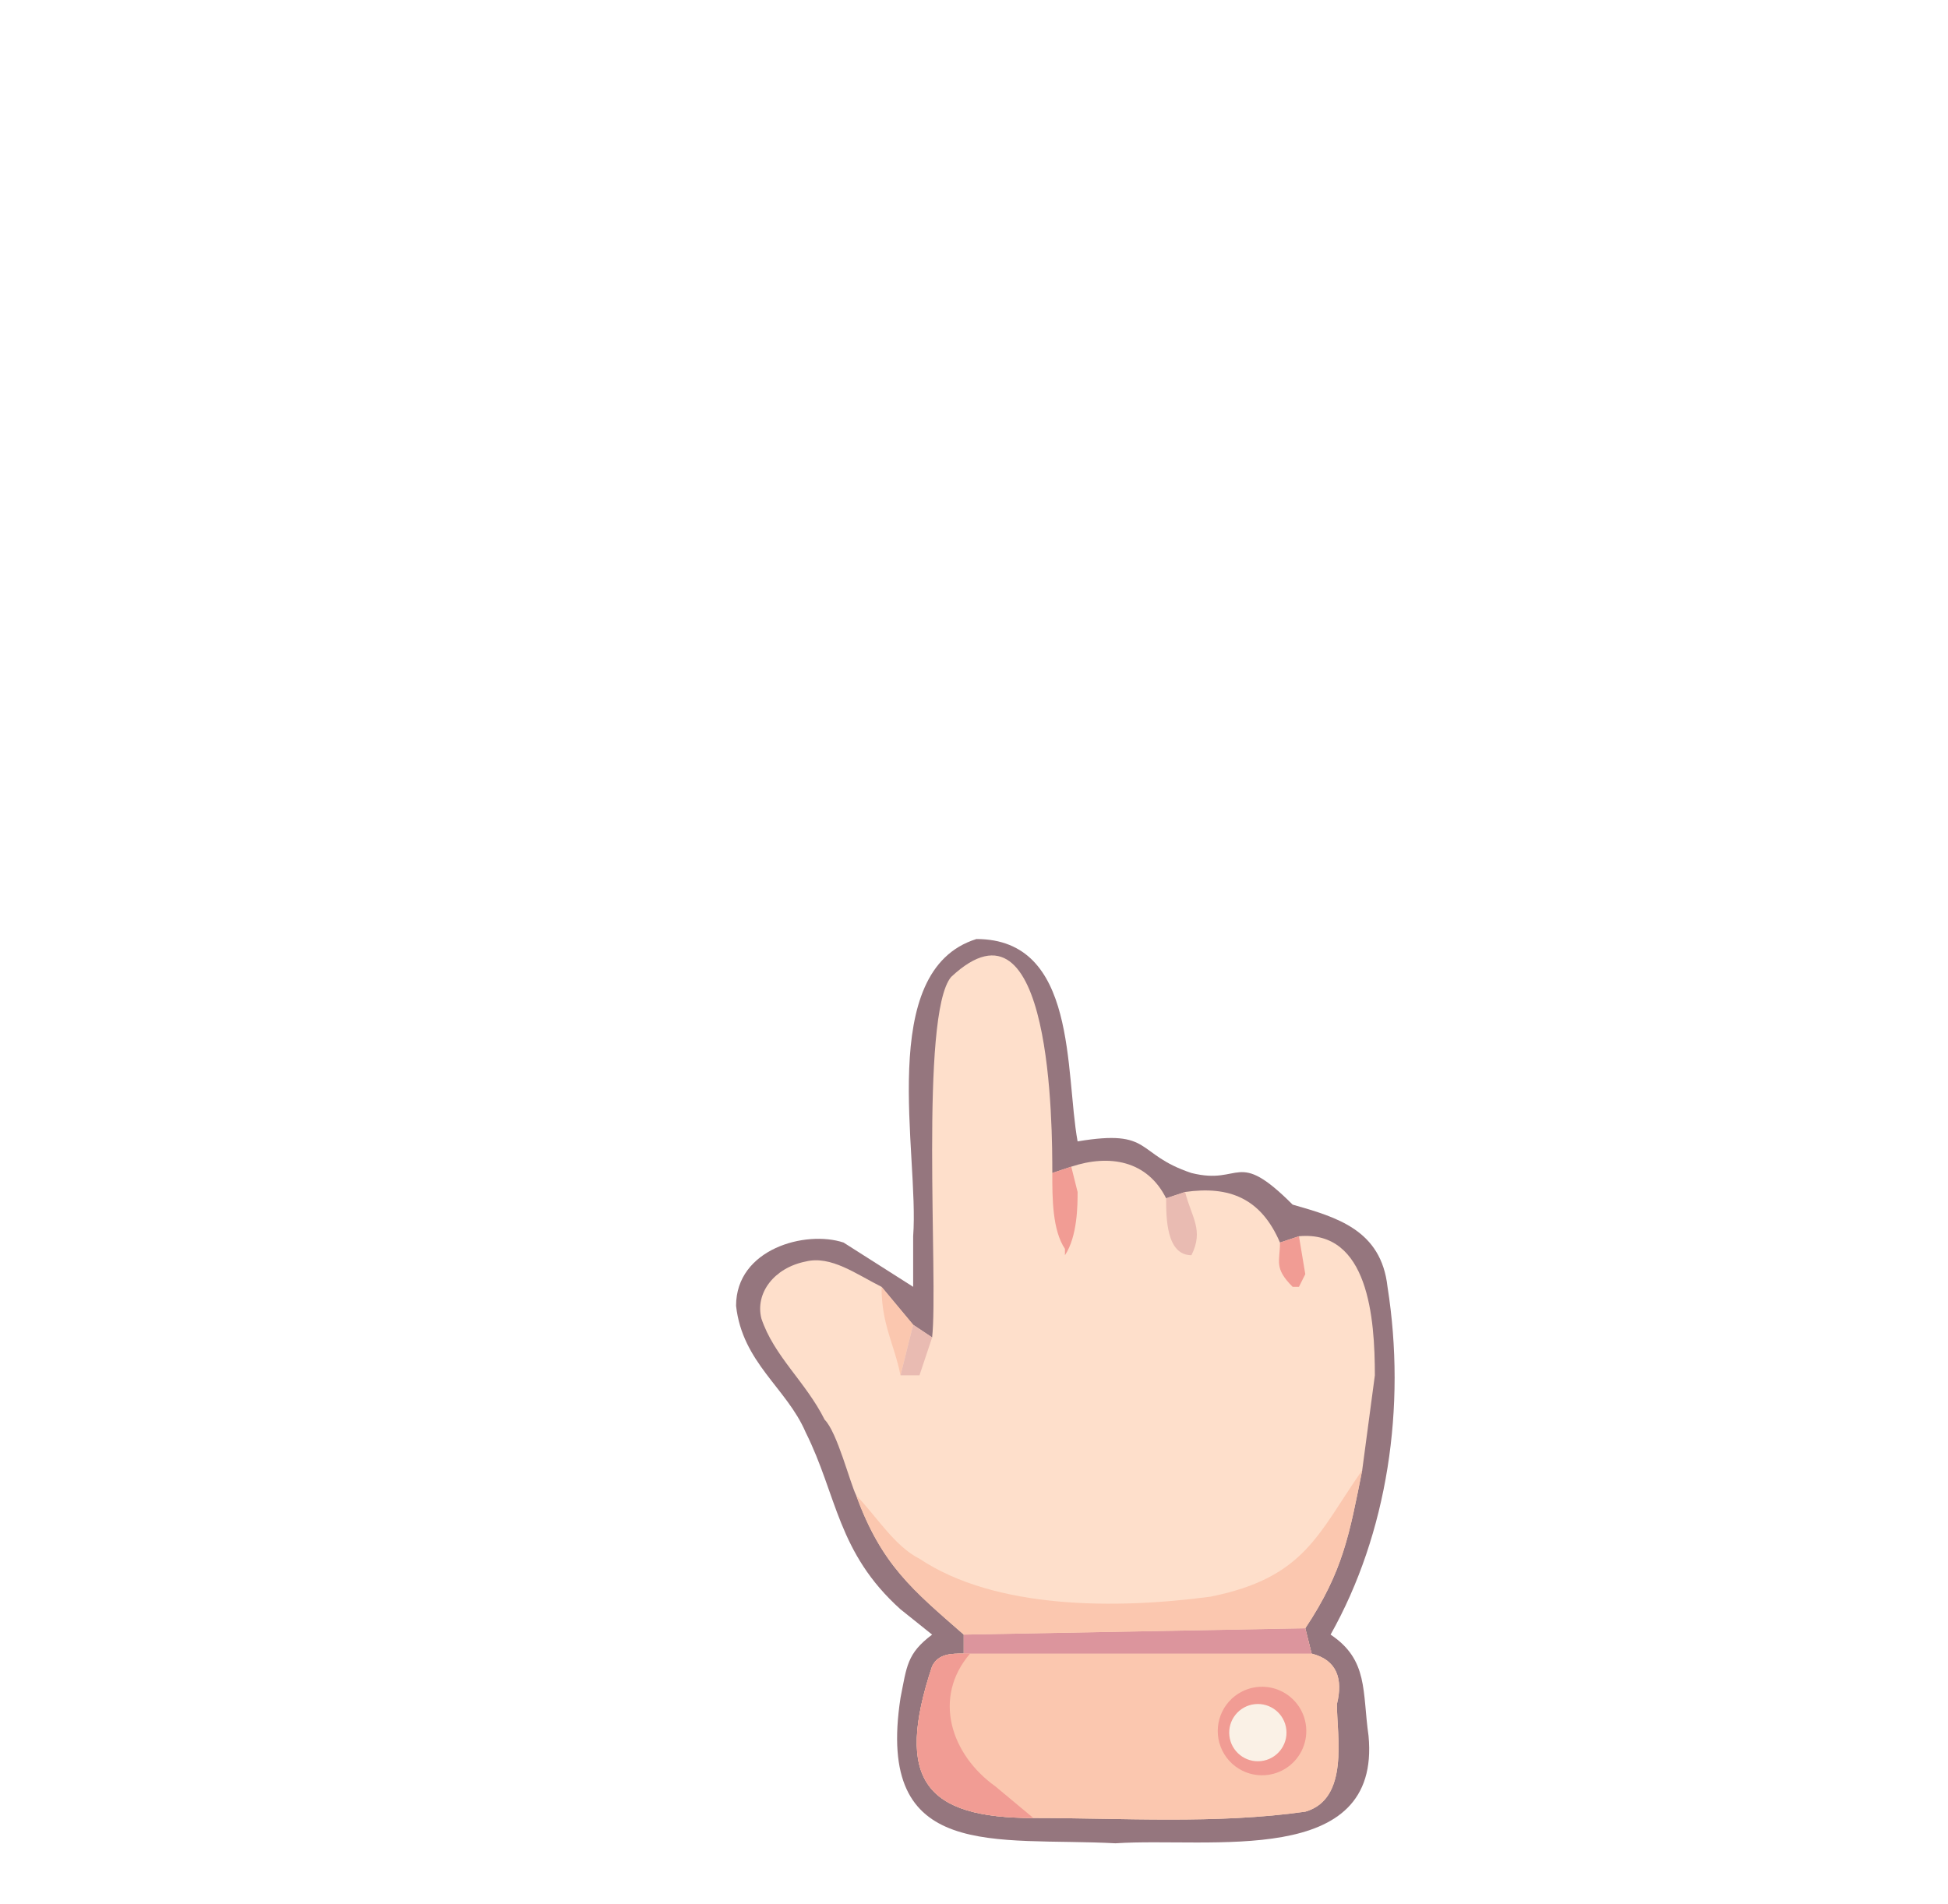
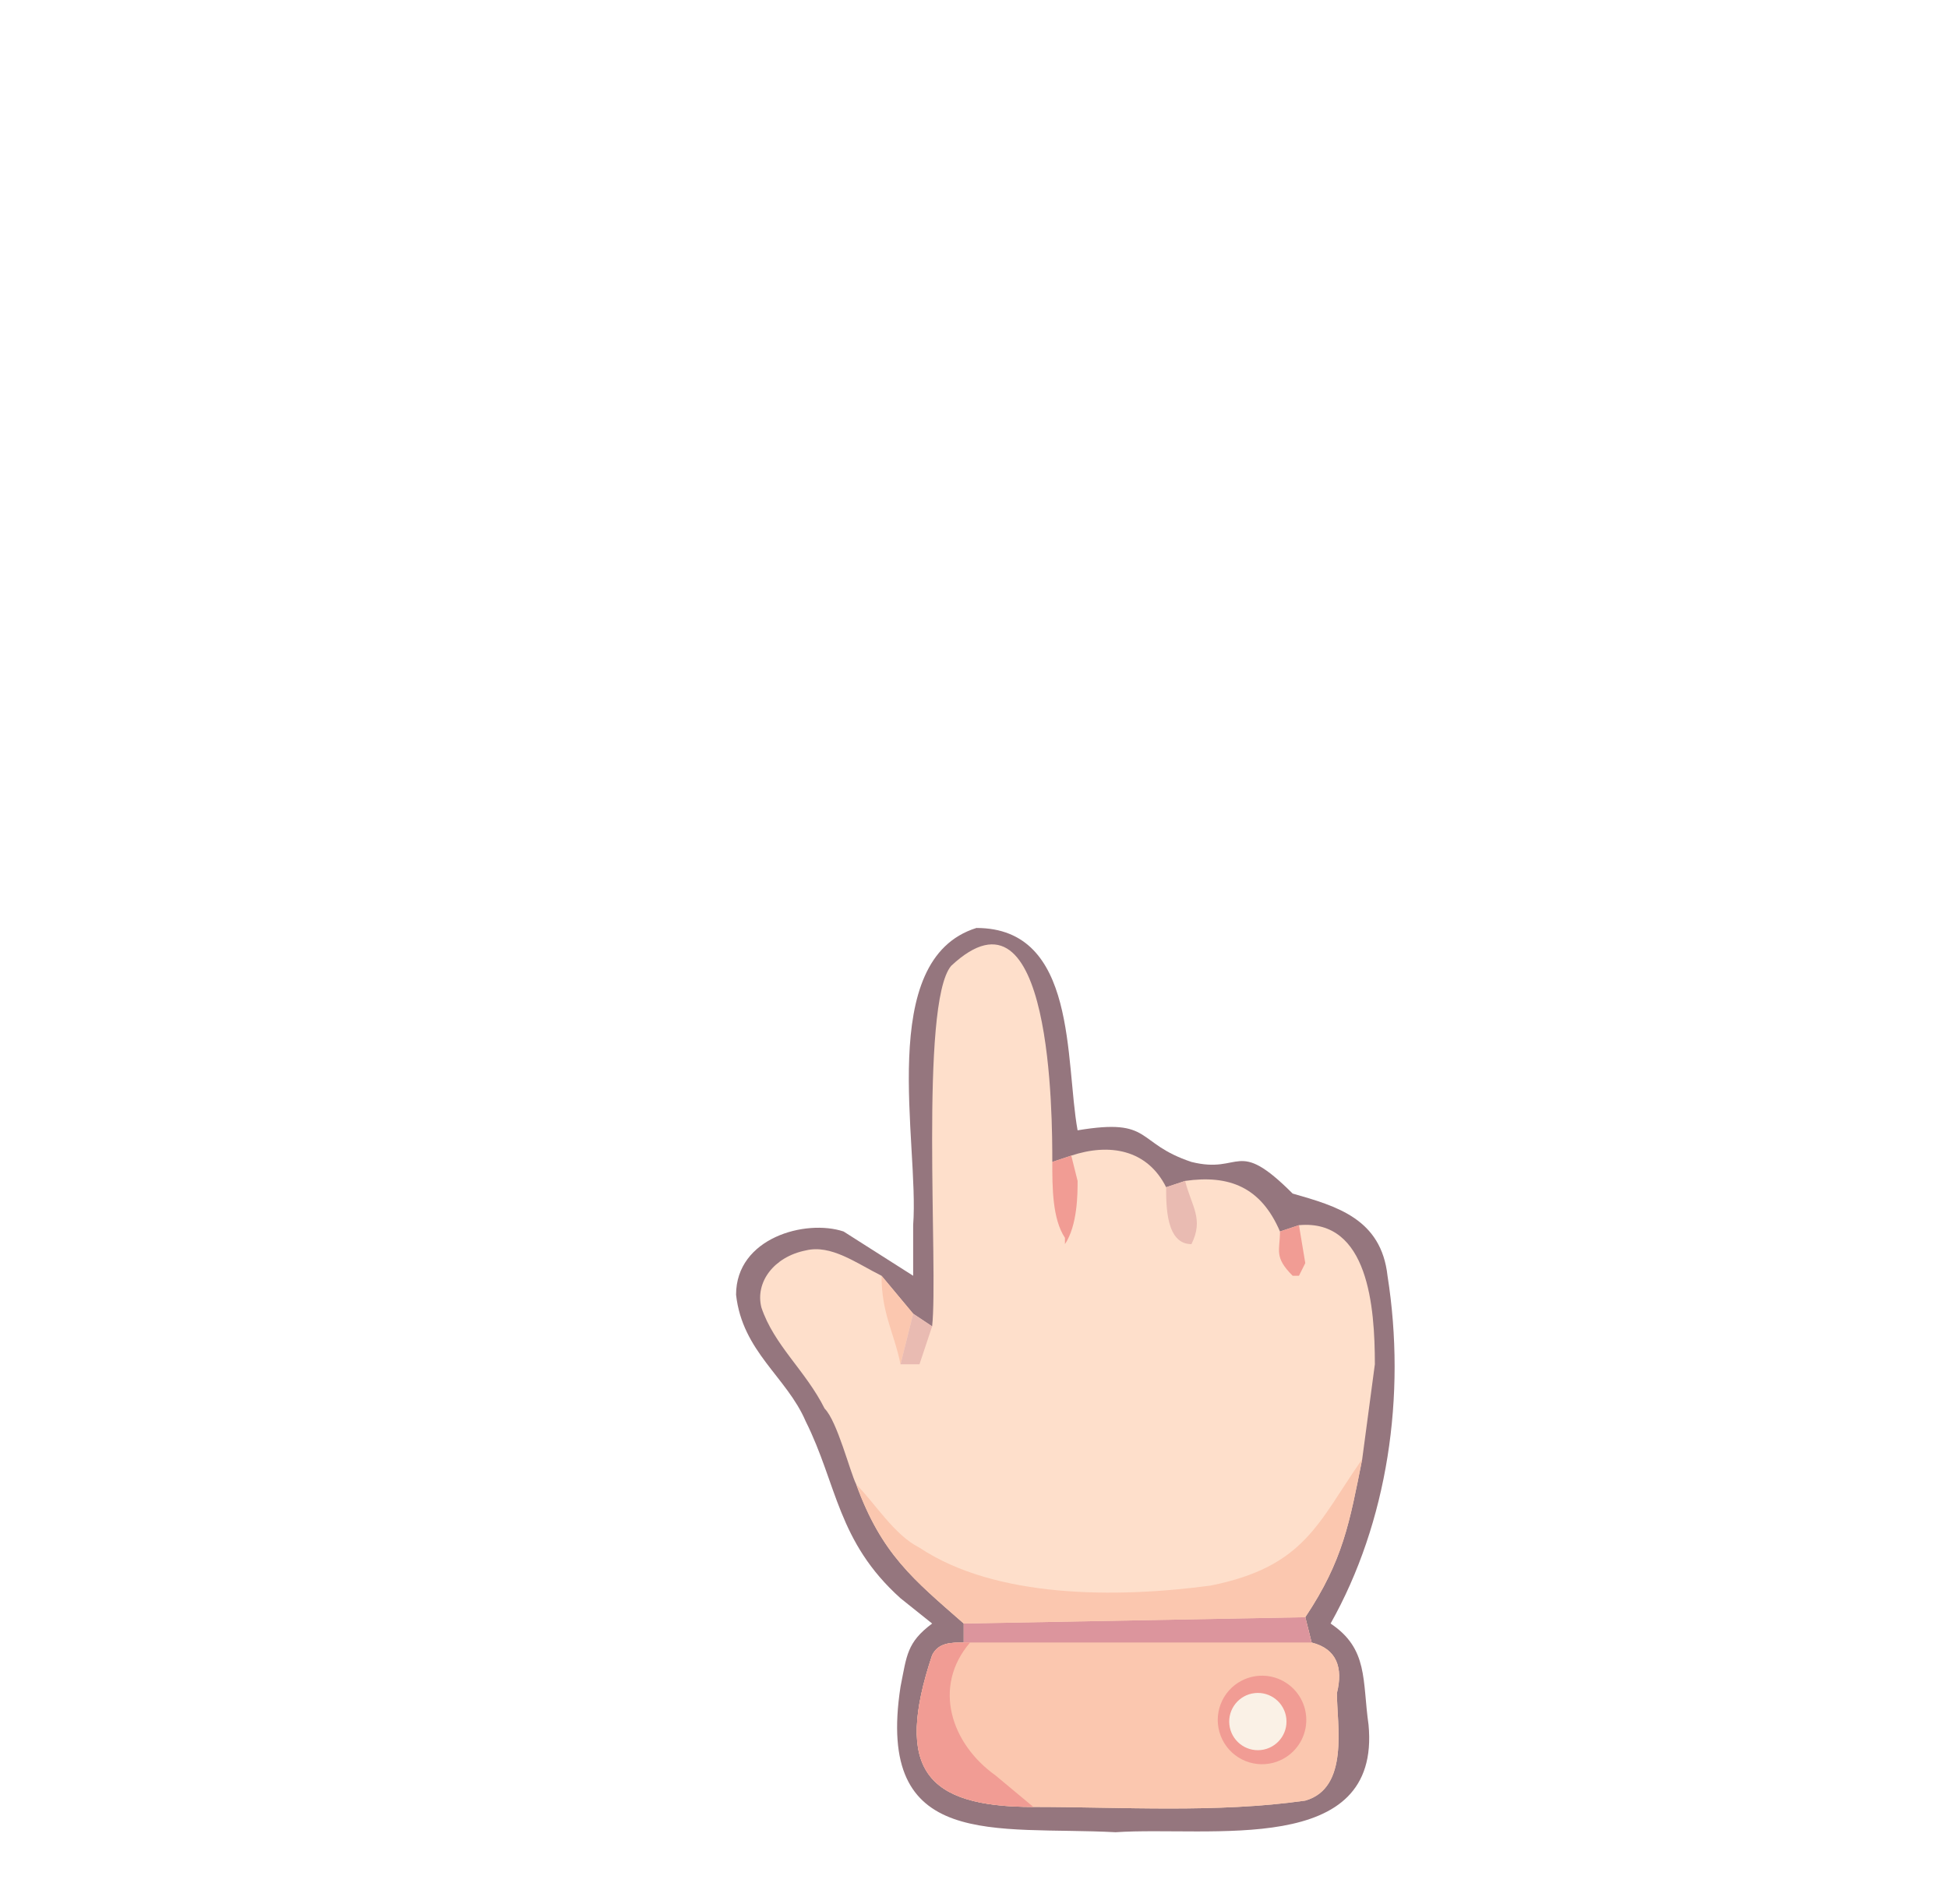
<svg xmlns="http://www.w3.org/2000/svg" width="44" height="43" viewBox="0 0 44 43">
  <defs>
    <clipPath id="clip_sgtcute_03">
      <rect x="0" y="0" width="44" height="43" />
    </clipPath>
  </defs>
  <g clip-path="url(#clip_sgtcute_03)">
-     <svg x="2.34" y="5" width="44" height="43" viewBox="616 0 308 288" preserveAspectRatio="xMidYMid meet" style="overflow:hidden">
+     <svg x="2.34" y="4.75" width="44" height="43" viewBox="616 0 308 288" preserveAspectRatio="xMidYMid meet" style="overflow:hidden">
      <g transform="translate(0 0)" data-sgt-offset="1">
        <path fill="#897582" d="M767 396c4 0 17 2 17-3-1-6 0-12 6-15 5 1 6 4 9 1 2-3 2-7 6-7 3 0 6 0 8 2l1 4 3 2 7-2c2 1 6 3 7 6l-1 8c4 3 11 8 8 13-3 4-5 4-9 6 6 11 1 16-10 14 0 10 6 20-9 25l-4 10c23-6 21 23-12 24 1 7-3 28-7 33a10 10 0 0 1-14 2c-4-4-4-8-5-12h-4c-3 4-3 14-8 14-10 1-14-5-15-13h-3c-2 3 0 6-3 8-6 4-10 1-13-4l-6 4c-3-1-10-4-9-9 2-5-6-4-8-9-3-5 2-8 6-10-8-11-3-14 8-14 2-3 1-5 3-7s8-3 10 0c2 2 3 2 6 2l3-1c-1-3-12-3-12-15-1-2-6-4-9-6-5-9-5-24 8-27-2-25 25-22 41-25l1-2 1-1h3l-1 4Z" data-index="1" style="opacity:1" />
        <path fill="#897582" d="M730 406c4-3 9-4 14-5 4 1 4 3 3 7 9-2 38-2 46 2 10 5 7 28 6 38-1 3-1 7-4 9-11 5-56 7-62-4l-1-3c-1 2-3 2-6 3l-1-6-1-3 1-21c0-5 1-13 5-17Z" data-index="2" />
        <path fill="#FAF1E6" d="M730 406c4-3 9-4 14-5 4 1 4 3 3 7h-3c-8 3-10 3-12 12l-1 3-1 4h-2l-3-4c0-5 1-13 5-17Z" data-index="3" />
        <path fill="#D0D0D3" d="m732 409 11-4 1 3c-8 3-10 3-12 12-4-5-5-4 0-11Z" data-index="4" />
        <path fill="#FEFEFE" d="M730 406c4-3 9-4 14-5 4 1 4 3 3 7h-3l-1-3-11 4c0-1 9-4 12-7l-10 3c-1 1-2 2-4 1Z" data-index="5" />
        <path fill="#D0D0D3" d="m725 423 3 4h2l1-4 1 27c-1 2-3 2-6 3l-1-6-1-3 1-21Z" data-index="6" />
        <path fill="#CBC9D5" d="M725 447c5 0 3 1 7 3-1 2-3 2-6 3l-1-6Z" data-index="7" />
        <path fill="#D0D0D3" d="M734 441c-1-6-1-23 3-27 13-7 44-7 57 0 5 3 3 24 4 29 1 22-42 15-55 14-3-1-7-4-9-8v-8Z" data-index="8" style="opacity:1" />
        <path fill="#E9BBB2" d="M741 439c4 0 6 0 7 5l-4 3h-3c-3-1-4-2-4-5l4-3Z" data-index="9" />
        <path fill="#FAF1E6" d="M734 441v-1l7-1-4 3c0 3 1 4 4 5-3 0-4-1-7 2v-8Z" data-index="10" />
        <path fill="#F19C94" d="M786 439c3 0 7 0 8 4l-3 4c-4 0-6 0-8-4l3-4Z" data-index="11" style="opacity:1" />
        <path fill="#95767E" d="M746 430a5 5 0 1 1 3 9 5 5 0 0 1-3-9Z" data-index="12" />
        <path fill="#897582" d="M782 430a5 5 0 1 1 2 9 5 5 0 0 1-2-9Z" data-index="13" />
        <path fill="#897582" d="M760 437c1 0 3 3 5 3 3 0 4-3 7-3l1 2c-5 5-13 5-13-2Z" data-index="14" />
        <path fill="#FEFEFE" d="m744 414 5 1v1l-6 3h-3l-1-1 5-4Z" data-index="15" />
        <path fill="#95767E" d="M705 488c-8-11-3-14 8-14 2-3 1-5 3-7s8-3 10 0c2 2 3 2 6 2l-2 2 1 1c-4 9-30 15-11 30 13 3 14-5 18-7l1 2h1c2 3 2 7 1 11h-3c-2 3 0 6-3 8-6 4-10 1-13-4l-6 4c-3-1-10-4-9-9 2-5-6-4-8-9-3-5 2-8 6-10Z" data-index="16" style="opacity:1" />
        <path fill="#FBC7AF" d="M712 506c-1-10-12-3-9-13 9-6 2-8 2-13 4-7 4 0 10-3 4-2 1-7 5-8 5-2 4 3 7 4 2 0 2 0 3-2l1 1c-4 9-30 15-11 30-2 2-4 4-7 4h-1Z" data-index="17" style="opacity:1" />
        <path fill="#E9BBB2" d="M720 502c13 3 14-5 18-7l1 2c1 3 2 5 1 7-1 1-3 0-7 4l1 5-6 1c-2-3-1-3-4-4-4 0-13 3-14-2l2-2h1c3 0 5-2 7-4Z" data-index="18" style="opacity:1" />
        <path fill="#D0D0D3" d="M744 401c16-3 41-3 56 4 8 4 7 29 7 37l-2 3c-1-2 1-1-2-2l-4 5c1-10 4-33-6-38-8-4-37-4-46-2 1-4 1-6-3-7Z" data-index="19" />
        <path fill="#BCBCCD" d="m799 448 4-5c3 1 1 0 2 2l2-3c-1 10-2 20-14 22-17 4-34 3-51 1-8-1-14-4-16-12 3-1 5-1 6-3l1 3c6 11 51 9 62 4 3-2 3-6 4-9Z" data-index="20" style="opacity:1" />
        <path fill="#95767E" d="M714 447c-5-9-5-24 8-27v20l-1 7 3-3 1 3 1 6-1 3-2-3c-1-2-6-4-9-6Z" data-index="21" />
        <path fill="#FBC7AF" d="M715 435c0-4 0-8 4-11l1 1c2 3 1 10 1 14l-6-4Z" data-index="22" />
        <path fill="#F19C94" d="m715 435 6 4 1 1-1 7c-6-4-6-4-6-12Z" data-index="23" />
        <path fill="#998D95" d="m764 393 1-1h3l-1 4v-1l-1 1-1-1-1-2Z" data-index="24" />
        <path fill="#D0D0D3" d="m745 471 1-2 28 1 10-1 3 2c4 9 8 24-3 29-10 5-37 6-43-6-3-5 2-17 4-23Z" data-index="25" />
        <path fill="#91716A" d="M758 475h20c5 3 4 7 4 12 0 3-1 6-4 6-7 1-19 2-25-1s-4-12-1-16l6-1Z" data-index="26" style="opacity:1" />
        <path fill="#FBC7AF" d="M771 492c-3 0-16 1-17-2-9-17 12-13 20-13l5 2c2 4 2 10-3 12l-5 1Z" data-index="27" />
        <path fill="#E9BBB2" d="m774 477 5 2c2 4 2 10-3 12l-5 1c1-2 1-2 3-2a2 2 0 0 1 1-4v-2a2 2 0 0 1-1-5v-2Z" data-index="28" />
        <path fill="#91716A" d="M774 479a2 2 0 1 1 3 4 2 2 0 0 1-3-4Z" data-index="29" />
        <path fill="#91716A" d="M775 486a2 2 0 1 1-1 4 2 2 0 0 1 1-4Z" data-index="30" />
        <path fill="#CBC9D5" d="m745 471 1-2 28 1 10-1-1 5h-5v1h-20c-3-2-10-2-13-4Z" data-index="31" />
        <path fill="#CBC9D5" d="m792 399-5-2c3-9 0-4-1-11l4-4c4-1 6 4 11 0 3-2 1-3 3-6 8-3 6 5 12 7 3 1 4-1 7-1 6 2 3 7 3 10l2 5-4 4c-2 3-3 9-6 9 2-5 2-7 2-12-9-12-18-12-25 1h-3Z" data-index="32" style="opacity:1" />
        <path fill="#BCBCCD" d="M792 399c1-4 1-5 4-8 6-5 16-6 21 0 2 2 3 4 3 7-9-12-18-12-25 1h-3Z" data-index="33" />
        <path fill="#BCBCCD" d="M828 397c3 1 7 2 7 6l-3 3c-3 1-4 0-5 3-2 5 2 7 0 10l-3 3-3-1c-4-2-7 2-11-1-1-3 1-5 4-7l4-3c3 0 4-6 6-9l4-4Z" data-index="34" style="opacity:1" />
        <path fill="#D0D0D3" d="M804 393c13-1 17 11 6 19l-2-1-1-3c-1-4-7-6-8-9 1-3 3-4 5-6Z" data-index="35" />
        <path fill="#998D95" d="M736 473v4l2 5-1 8-2 2-6 3c-3 0-3 0-5-2-1-4 0-6 2-9l1-2 9-9Z" data-index="36" />
        <path fill="#CBC9D5" d="m726 484 3 2 6 6-6 3c-3 0-3 0-5-2-1-4 0-6 2-9Z" data-index="37" />
        <path fill="#FAF1E6" d="m726 484 3 2-2 4-3 3c-1-4 0-6 2-9Z" data-index="38" />
        <path fill="#D0D0D3" d="m724 493 3-3 2 5c-3 0-3 0-5-2Z" data-index="39" />
        <path fill="#D0D0D3" d="M736 473v4c-1 3-1 6-3 8l-6-3 9-9Z" data-index="40" />
        <path fill="#D0D0D3" d="M791 470c6-1 8-2 14-5l3 9c2 7-11 6-15 7l-3-11h1Z" data-index="41" />
        <path fill="#BCBCCD" d="m793 481-3-11h1c2 6 13 5 17 4 2 7-11 6-15 7Z" data-index="42" />
        <path fill="#D0D0D3" d="M812 462c10 1 4 9 0 13-2 0-4-9-5-11l5-2Z" data-index="43" />
        <path fill="#CBC9D5" d="M744 502c5 3 10 2 15 5l1 2c-4 1-11 1-15-1l-1-6Z" data-index="44" />
        <path fill="#E9BBB2" d="M810 437c0-3-1-11 1-13 4-1 5 7 5 10-2 3-2 4-6 3Z" data-index="45" />
        <path fill="#BCBCCD" d="M781 511h5c1 3-2 5-4 6-3 1-8 0-9-4v-1l8-1Z" data-index="46" />
        <path fill="#CBC9D5" d="M781 511h5c1 3-2 5-4 6l-1-6Z" data-index="47" />
        <path fill="#CBC9D5" d="M788 502c0 9-8 8-15 7v-2c2-2 10-2 15-5Z" data-index="48" />
        <path fill="#CBC9D5" d="m745 511 13 1c1 2 0 2-1 4-6 3-10 1-12-5Z" data-index="49" />
        <path fill="#F19C94" d="M816 434c0 5 0 10-4 12-3 0-2-6-2-9 4 1 4 0 6-3Z" data-index="50" />
        <path fill="#CBC9D5" d="M720 485v7c1 5 5 5 8 7l-1 1c-9-1-13-7-7-15Z" data-index="51" />
        <path fill="#CBC9D5" d="m736 473 6-4-4 13-2-5v-4Z" data-index="52" />
        <path fill="#95767E" d="M448 389c3-6 6-10 12-13 5-2 11-2 16 0 6 3 9 7 12 13 5-2 10-3 16-1 5 1 10 5 12 10 4 7 3 12 0 19l4 2c15 8 14 33-4 38 3 8 3 13 0 21-3 5-10 9-16 9-5 1-7 0-12-1-2 5-5 9-11 12-5 2-10 3-16 1-6-3-10-7-13-13-5 2-10 2-15 1-5-2-10-5-12-10-4-6-3-13-1-20-19-10-20-31 0-39-2-6-3-11-1-17 1-5 5-9 10-12 6-3 12-2 19 0Z" data-index="53" />
        <path fill="#91716A" d="M469 409c7 0 10 2 16 5l2 3c5 5 7 8 9 16v7c-1 6-2 8-5 14l-3 3c-6 5-9 6-16 8h-5c-6 0-10-2-15-5l-4-3c-5-6-6-9-8-16v-4c0-7 2-11 5-16l4-4c5-5 9-6 16-8h4Z" data-index="54" />
        <path fill="#FEE891" d="M442 439a26 26 0 1 1 52-4 26 26 0 0 1-52 4Z" data-index="55" />
        <path fill="#F8CF94" d="M450 450c3 6 12 9 18 9 11 1 17-7 24-13l1-1a26 26 0 0 1-48 4l3-1 2 2Z" data-index="56" />
        <path fill="#E9BBB2" d="M447 439c3-1 6-2 9 1l-1 4-7-1-1-4Z" data-index="57" />
        <path fill="#E9BBB2" d="M482 438c3 0 5 0 7 2 0 3 0 2-2 4-3 0-4 1-6-2l1-4Z" data-index="58" />
        <path fill="#91716A" d="M456 431a3 3 0 1 1-1 6 3 3 0 0 1 1-6Z" data-index="59" />
        <path fill="#8A745B" d="M479 431a3 3 0 1 1 3 6 3 3 0 0 1-3-6Z" data-index="60" />
        <path fill="#8A745B" d="m472 439 1 2c-2 3-6 2-9 1l-1-2h1c4 1 4 2 8-1Z" data-index="61" />
        <path fill="#D1A4F4" d="m488 457 3-3c5 3 14 1 20 1l4-1-1 2 2 1c3 8 3 13 0 21-3 5-10 9-16 9v-1l3-1v-1h-5l-12-3c-6-5-10-9-14-16 7-2 10-3 16-8Z" data-index="62" />
        <path fill="#897582" d="m511 455 4-1-1 2 2 1c3 8 3 13 0 21-3 5-10 9-16 9v-1l3-1v-1h-5c14-3 20-11 15-26l-2-3Z" data-index="63" />
        <path fill="#C596D4" d="m488 457 3-3c5 3 14 1 20 1l2 3-2 1c-8 2-16 2-23-2Z" data-index="64" />
        <path fill="#FEE891" d="M423 416c-7-19 8-31 27-22 5 3 13 9 15 15-7 2-11 3-16 8l-4 4c-4-3-15-2-20-1l-2-4Z" data-index="65" />
        <path fill="#AFCF99" d="M423 416c10-3 16-2 26 1l-4 4c-4-3-15-2-20-1l-2-4Z" data-index="66" />
        <path fill="#91E5DC" d="M440 441c2 7 3 10 8 16l4 3c-2 5-2 15-2 21l-3 1c-5 2-11 3-16 0-4-2-7-5-8-9-3-7-1-12 2-17 5-7 9-10 15-15Z" data-index="67" />
        <path fill="#70B7E2" d="m448 457 4 3c-2 5-2 15-2 21l-3 1c-3-9-1-16 1-25Z" data-index="68" />
        <path fill="#FCB2C5" d="m511 419 4 2c5 2 9 5 11 11 1 4 1 9-1 13s-6 7-10 9l-4 1c-6 0-15 2-20-1 3-6 4-8 5-14v-7c7-4 11-8 15-14Z" data-index="69" />
        <path fill="#DC959D" d="m511 419 4 2c-4 5-7 9-13 13-2 2-5 3-6 6v-7c7-4 11-8 15-14Z" data-index="70" />
        <path fill="#F19C94" d="M487 393c6-2 11-4 17-1 4 1 7 4 9 8 3 7 2 13-2 19s-8 10-15 14c-2-8-4-11-9-16l-2-3c2-6 2-13 1-20l1-1Z" data-index="71" />
        <path fill="#EEA477" d="M487 393c6 5 5 19 0 24l-2-3c2-6 2-13 1-20l1-1Z" data-index="72" />
        <path fill="#A9C2EC" d="M452 460c5 3 9 5 15 5h5c4 7 8 11 14 16l-1 4c-3 5-5 8-11 10-4 2-8 2-13 0-6-3-8-8-11-14 0-6 0-16 2-21Z" data-index="73" />
        <path fill="#C596D4" d="M467 465h5c4 7 8 11 14 16l-1 4c-9-6-13-11-18-20Z" data-index="74" />
        <path fill="#B2E988" d="M425 420c5-1 16-2 20 1-3 5-5 9-5 16v4c-6 5-10 8-15 15l-3-2c-5-2-10-6-12-11-1-5-1-9 1-13 3-6 8-8 14-10Z" data-index="75" />
        <path fill="#7EC3CA" d="M422 454c3-7 12-15 18-17v4c-6 5-10 8-15 15l-3-2Z" data-index="76" />
        <path fill="#FEBA7A" d="M452 390c2-5 5-9 10-11 4-1 9-1 13 1 6 3 9 8 11 14 1 7 1 14-1 20-6-3-9-5-16-5h-4c-2-6-10-12-15-15l2-4Z" data-index="77" />
        <path fill="#F8CF94" d="M452 390c7 5 14 10 17 19h-4c-2-6-10-12-15-15l2-4Z" data-index="78" />
        <path fill="#95767E" d="M754 107c16 0 14 21 16 32 12-2 9 2 18 5 8 2 7-4 16 5 7 2 14 4 15 13 3 19 0 39-9 55 6 4 5 9 6 16 2 21-25 16-40 17-19-1-38 3-34-23 1-5 1-7 5-10l-5-4c-10-9-10-18-15-28-3-7-10-11-11-20 0-9 11-12 17-10l11 7v-8c1-13-6-42 10-47Z" data-index="79" />
        <path fill="#FEDFCB" d="M747 170c1-9-2-51 3-57 16-15 16 24 16 31l3-1c6-2 12-1 15 5l3-1c7-1 12 1 15 8l3-1c11-1 12 13 12 22l-2 15c-2 10-3 16-9 25l1 4c4 1 5 4 4 8 0 5 2 15-5 17-14 2-29 1-43 1-17 0-22-6-16-24 1-2 3-2 5-2v-3c-8-7-13-11-17-22-1-2-3-10-5-12-3-6-8-10-10-16-1-4 2-8 7-9 4-1 8 2 12 4l5 6 3 2Z" data-index="80" />
        <path fill="#FBC7AF" d="m752 217 54-1 1 4c4 1 5 4 4 8 0 5 2 15-5 17-14 2-29 1-43 1-17 0-22-6-16-24 1-2 3-2 5-2v-3Z" data-index="81" />
        <path fill="#DC959D" d="m752 217 54-1 1 4h-55v-3Z" data-index="82" />
        <path fill="#F19C94" d="M752 220h1c-6 7-3 16 4 21l6 5c-17 0-22-6-16-24 1-2 3-2 5-2Z" data-index="83" />
        <path fill="#F19C94" d="M796 226a7 7 0 1 1 5 13 7 7 0 0 1-5-13Z" data-index="84" />
        <path fill="#FAF1E6" d="M798 228a4 4 0 1 1 1 9 4 4 0 0 1-1-9Z" data-index="85" />
        <path fill="#FBC7AF" d="M735 195c3 3 6 8 10 10 12 8 31 8 46 6 15-3 17-10 24-20-2 10-3 16-9 25l-54 1c-8-7-13-11-17-22Z" data-index="86" />
        <path fill="#F19C94" d="m766 144 3-1 1 4c0 2 0 7-2 10v-1c-2-3-2-8-2-12Z" data-index="87" />
        <path fill="#E9BBB2" d="m784 148 3-1c1 4 3 6 1 10-4 0-4-6-4-9Z" data-index="88" />
        <path fill="#F19C94" d="m802 155 3-1 1 6-1 2h-1c-3-3-2-4-2-7Z" data-index="89" />
        <path fill="#FBC7AF" d="m739 162 5 6-2 8c-1-5-3-8-3-14Z" data-index="90" />
        <path fill="#E9BBB2" d="m744 168 3 2-2 6h-3l2-8Z" data-index="91" />
        <path fill="#95767E" d="M1065 108c17-2 15 18 14 29 2-6 9-29 21-17 5 5 3 18 1 25 4-4 11-11 17-5 9 10-6 29-9 39-2 8-2 18-6 26-9 23-26 18-46 17-7 0-12-2-18-6-9-7-11-18-16-27l-10-12c-7-10-5-18 8-19 6 0 12 6 17 10-2-10-13-44-1-50s16 12 19 20c1-11-2-24 9-30Z" data-index="92" />
        <path fill="#FEDFCB" d="M1042 174c0-16-12-37-4-52 1-3 5-1 8 1 5 4 8 33 12 34 5-7-4-44 11-46l3 2c7 11 2 31 4 44h1c5-4 6-37 17-36 9 1 5 18 4 23s-5 15-4 19l1 1c5-4 10-23 18-23 11 5-6 29-7 37-6 26-5 43-36 41-31-1-31-4-45-33-2-4-15-13-12-20 9-13 22 5 28 11l1-3Z" data-index="93" />
        <path fill="#E9BBB2" d="M1042 174c7 1 14 2 19 7 2 2 5 7 5 10l-1 1c-3-1-7-8-10-11-3-2-11-2-14-4l1-3Z" data-index="94" />
        <path fill="#95767E" d="M166 399c13-1 11 6 17 6 11 0 12-4 21 9 8 0 16 5 16 13 1 9-3 16-3 25-2 29-15 40-42 42-18 0-35-5-46-20-10-15-13-36 4-48 0-15 5-30 24-22 3-3 4-3 9-5Z" data-index="95" style="opacity:1" />
        <path fill="#FEDFCB" d="M159 409c2-4 4-6 9-6 3-1 6 0 8 2l3 4 3 1c8-4 14-2 18 6l1 2h7c10 4 11 15 7 23l-2 3v9c-1 10-4 22-12 29-18 14-53 10-67-8-11-14-14-32 1-45l1-5c2-12 5-24 20-16l3 1Z" data-index="96" style="opacity:1" />
        <path fill="#F19C94" d="M159 409c2-4 4-6 9-6 3-1 6 0 8 2l3 4 3 1c8-4 14-2 18 6l1 2h7c10 4 11 15 7 23l-2 3v6l-6 3c-7 5-23 1-34 9v5h-1c-5-3-1-10-16-17-3 0-8 2-11 0v-1c6-5 25-3 18-20l-1-2 4-1-7-3v-14Z" data-index="97" />
        <path fill="#FEDFCB" d="M159 409c2-4 4-6 9-6 3-1 6 0 8 2l3 4 3 1 1 4-3 1c-1 10 0 25-11 28l-2-1c0-6 4-8-1-16l-7-3v-14Z" data-index="98" />
        <path fill="#E9BBB2" d="m179 409 3 1 1 4-3 1-1-6Z" data-index="99" />
        <path fill="#FEDFCB" d="M182 410c8-4 14-2 18 6l1 2c-1 9-1 14-5 22-6 7-11 7-17 0 4-10 5-16 4-26l-1-4Z" data-index="100" />
        <path fill="#FBC7AF" d="M173 462c-3-7-4-7-9-12-2-1-2-2-2-3 2-2 7 0 8-1 9-5 8 1 17 3l7-2c5 5 6 6 13 6-7 5-23 1-34 9Z" data-index="101" style="opacity:1" />
        <path fill="#FEDFCB" d="M201 418h7c10 4 11 15 7 23l-4 3c-4-1-7-3-10-6l-1 1-1-1h-1l-2 2c4-8 4-13 5-22Z" data-index="102" />
        <path fill="#E9BBB2" d="M201 418h7l-4 1c0 7 0 12-3 19l-1 1-1-1h-1l-2 2c4-8 4-13 5-22Z" data-index="103" />
        <path fill="#FBC7AF" d="m200 439 1-1c3 3 6 5 10 6l4-3-2 3v1h-1c-4 4-11 6-14 0l2-6Z" data-index="104" />
        <path fill="#FEDFCB" d="M136 424c2-12 5-24 20-16l3 1v14l7 3-4 1 1 2c-6-5-21-2-28 0l1-5Z" data-index="105" />
        <path fill="#E9BBB2" d="m156 408 3 1v14l7 3-4 1 1 2c-6-5-21-2-28 0l1-5 1 1c7-2 11-2 18-2l1-15Z" data-index="106" style="opacity:1" />
        <path fill="#95767E" d="M166 143c4 0 7 2 11 5l51 47c7 7 14 16 6 26-4 5-12 5-19 5 6 13 15 26 3 38-23 16-30-9-37-25-6 5-16 14-24 8-9-6-7-20-7-29l3-62c0-7 6-11 13-13Z" data-index="107" />
        <path fill="#FCB2C5" d="M166 147c10 1 31 26 40 33 6 7 18 15 24 23 14 20-10 20-20 20 4 12 16 25 7 37-21 18-28-14-35-27-5 5-14 15-22 12-3-1-5-3-6-6-3-8 3-64 2-76-1-8 1-14 10-16Z" data-index="108" />
        <path fill="#DC959D" d="M166 151a1828 1828 0 0 1 60 53c2 2 3 8 0 10-4 5-15 3-21 4l11 27c1 4 0 7-2 10-17 17-26-19-31-30l-11 11c-6 5-15 3-15-6l4-74c0-2 3-4 5-5Z" data-index="109" />
        <path fill="#FEFEFE" d="M184 221c-6 5-14 15-21 15l-2-2a365 365 0 0 1 4-80c2-1 3 0 5 1l53 49c4 4 3 10-3 11h-20l13 31v4c-12 22-23-14-27-24l-2-5Z" data-index="110" />
        <path fill="#FAF1E6" d="M186 226c8 4 11 26 26 21l1-1v4c-12 22-23-14-27-24Z" data-index="111" />
        <path fill="#897582" d="m1024 696 7 1c5 2 38 35 40 39 1 4 1 8-1 12-4 8-25 12-33 15-10 3-21 8-32 7-7-4-9-9-7-17 4-16 10-32 16-47 2-6 5-8 10-10Z" data-index="112" />
        <path fill="#D0D0D3" d="M1001 756c2-9 14-49 19-54l7-2c7 0 25 21 31 27 4 4 9 8 10 13 0 2 0 5-2 7-4 6-49 19-57 19l-6-2c-2-2-2-5-2-8Z" data-index="113" />
        <path fill="#A9C2EC" d="M1058 727c4 4 9 8 10 13 0 2 0 5-2 7-4 6-49 19-57 19l-6-2c-2-2-2-5-2-8 6 9 49-10 56-17 2-2 1-9 1-12Z" data-index="114" />
        <path fill="#897582" d="M799 696c17-1 18 18 23 30l6 20c10 33-15 24-33 18-17-5-56-12-31-36 7-7 27-29 35-32Z" data-index="115" style="opacity:1" />
        <path fill="#D0D0D3" d="M772 726c6-6 29-36 36-23 6 10 18 44 19 55-2 15-19 6-28 4l-29-10c-19-8-6-19 2-26Z" data-index="116" style="opacity:1" />
        <path fill="#A9C2EC" d="M827 758c-2 15-19 6-28 4l-29-10c-19-8-6-19 2-26-1 2-4 10-2 12 10 10 44 22 57 20Z" data-index="117" style="opacity:1" />
        <path fill="#897582" d="M709 639c7 0 55 14 60 19 3 2 4 6 4 10 0 9-17 23-25 30-4 5-9 11-15 14h-10c-5-2-7-6-9-10-4-10-18-48-14-56 2-4 5-6 9-7Z" data-index="118" style="opacity:1" />
        <path fill="#D0D0D3" d="M743 697c-3 5-8 11-14 12-2 0-5 0-7-2-5-4-19-48-19-56l2-6c2-2 5-2 8-2l31 9c19 6 39 10 14 31l-15 14Z" data-index="119" style="opacity:1" />
        <path fill="#A9C2EC" d="M743 697c-3 5-8 11-14 12-2 0-5 0-7-2-5-4-19-48-19-56l2-6c2-2 5-2 8-2-11 5 8 41 12 49s12 6 18 5Z" data-index="120" />
        <path fill="#897582" d="M1114 639c7 0 16 4 15 11-2 16-9 33-14 49-8 22-20 14-32 2l-26-25c-4-6-2-18 5-20 16-6 36-14 52-17Z" data-index="121" />
        <path fill="#D0D0D3" d="M1116 643c3 0 5 0 7 2 2 3 2 6 2 9-1 7-14 50-19 54h-8c-6-2-10-7-14-12l-5-5c-29-25-28-30 9-40 7-2 19-7 28-8Z" data-index="122" />
        <path fill="#A9C2EC" d="M1116 643c3 0 5 0 7 2 2 3 2 6 2 9-1 7-14 50-19 54h-8c-6-2-10-7-14-12 6 2 14 4 18-2 5-7 23-45 14-51Z" data-index="123" />
        <path fill="#95767E" d="M468 99c8-7 20-7 20 7 0 7-7 14-12 18l2 30-2 43c9 8 21 23 4 30-6 0-8-1-12-4l-1 1c-3 2-6 3-10 3-3 0-5-1-7-3-8-10 3-21 10-27-2-25-2-47 0-73-9-8-21-20-5-29 7-1 8 0 13 4Z" data-index="124" />
        <path fill="#FAF1E6" d="M468 105c3-3 5-6 10-7 4 0 7 3 6 7 0 8-6 13-11 18v8c2 23 1 45-1 68 7 6 21 18 7 25-6-1-7-3-11-8-11 16-28 2-4-17-2-28-2-46 0-76-7-6-20-17-7-25 6 0 7 2 11 7Z" data-index="125" />
        <path fill="#897582" d="M462 661h8c3 1 7 3 8 6 3 5 4 67 1 73-1 4-5 6-9 8-10 1-17-2-18-14v-58c0-8 2-12 10-15Z" data-index="126" />
        <path fill="#D0D0D3" d="M456 701c0-8-2-27 3-34 5-6 17-3 17 5l1 64c-2 4-3 7-8 8-18 5-13-31-13-43Z" data-index="127" style="opacity:1" />
        <path fill="#A9C2EC" d="M456 701c7 10-4 30 14 37l7-2c-2 4-3 7-8 8-18 5-13-31-13-43Z" data-index="128" />
        <path fill="#897582" d="M138 691c10-1 59-2 65 2 3 1 5 5 6 8 1 4 0 7-2 10-2 4-5 5-9 7-9 0-58 1-64-2-3-1-6-4-7-8-1-3-1-7 1-11 2-3 6-5 10-6Z" data-index="129" />
        <path fill="#D0D0D3" d="M133 697c8-4 32-3 42-3s28-3 31 9c-1 6-3 10-8 10-16 2-32 1-48 1-11 1-27-3-17-17Z" data-index="130" />
        <path fill="#A9C2EC" d="M206 703c-1 6-3 10-8 10-16 2-32 1-48 1-11 1-27-3-17-17 0 2 0 7 2 9 4 3 12 4 17 3 14 0 42 3 54-6Z" data-index="131" />
        <path fill="#897582" d="M431 680h4c4 1 6 3 8 6 2 8 2 31-1 38-5 11-18 2-25-2-8-4-26-11-20-22 4-6 28-18 34-20Z" data-index="132" />
        <path fill="#D0D0D3" d="m409 696 7-4c29-19 25 1 24 24-1 17-15 6-23 2-11-4-26-14-8-22Z" data-index="133" style="opacity:1" />
        <path fill="#A9C2EC" d="M440 716c-1 17-15 6-23 2-11-4-26-14-8-22l-4 7c7 8 24 16 35 13Z" data-index="134" />
        <path fill="#897582" d="M153 726c47-1 47-1 24 40-11 14-20-1-25-11s-16-24 1-29Z" data-index="135" />
        <path fill="#D0D0D3" d="M149 731c6-3 18-2 24-2 14 0 20 2 12 16l-4 8c-14 29-21 8-30-8-2-4-5-9-2-14Z" data-index="136" />
        <path fill="#A9C2EC" d="M149 731c5 4 10 28 21 27 7-1 9-12 15-13l-4 8c-14 29-21 8-30-8-2-4-5-9-2-14Z" data-index="137" />
        <path fill="#E9BBB2" d="M1064 370c3 0 8 1 8 5 2 14 2 29 1 42-1 3-4 5-6 6-3 0-9-2-9-5v-43c1-3 4-4 6-5Z" data-index="139" />
        <path fill="#FAF1E6" d="M1063 374c3 0 3-1 5 1l1 3v37l-2 4c-3 0-2 0-5-2l-1-7c1-7-2-32 2-36Z" data-index="140" />
        <path fill="#E9BBB2" d="M1062 442c17-1 9 18 11 30 1 6 1 18-5 22-2 0-8 0-9-3-3-14-1-29-1-43 0-3 2-5 4-6Z" data-index="141" />
        <path fill="#FAF1E6" d="m1063 445 5 1c3 3 1 34 1 41l-2 4c-3-1-3 0-5-2l-1-7c1-7-2-32 2-37Z" data-index="142" />
        <path fill="#E9BBB2" d="M1011 424c10 0 33-1 42 2 6 1 6 12-3 14l-41-1c-6-5-7-13 2-15Z" data-index="143" />
        <path fill="#FAF1E6" d="M1011 428h25c5 0 15-2 17 4l-2 4h-25c-4 0-18 1-18-5l3-3Z" data-index="144" />
        <path fill="#E9BBB2" d="M1080 424c11 0 28-1 39 1 8 1 11 9 2 14h-40c-7-1-11-10-1-15Z" data-index="145" />
        <path fill="#FAF1E6" d="M1081 428h25c5 0 15-2 17 4l-3 4h-31c-4 0-10 0-11-4l3-4Z" data-index="146" />
        <path fill="#95767E" d="M764 393c-2-3-13-9-6-16 7-6 22 1 15 10l-5 5h-3l-1 1Z" data-index="147" />
        <path fill="#F8CF94" d="M760 383c2-8 10-9 11 0-3 8-8 7-11 0Z" data-index="148" />
        <path fill="#FEDFCB" d="M760 383h11c-3 8-8 7-11 0Z" data-index="149" />
      </g>
    </svg>
  </g>
</svg>
